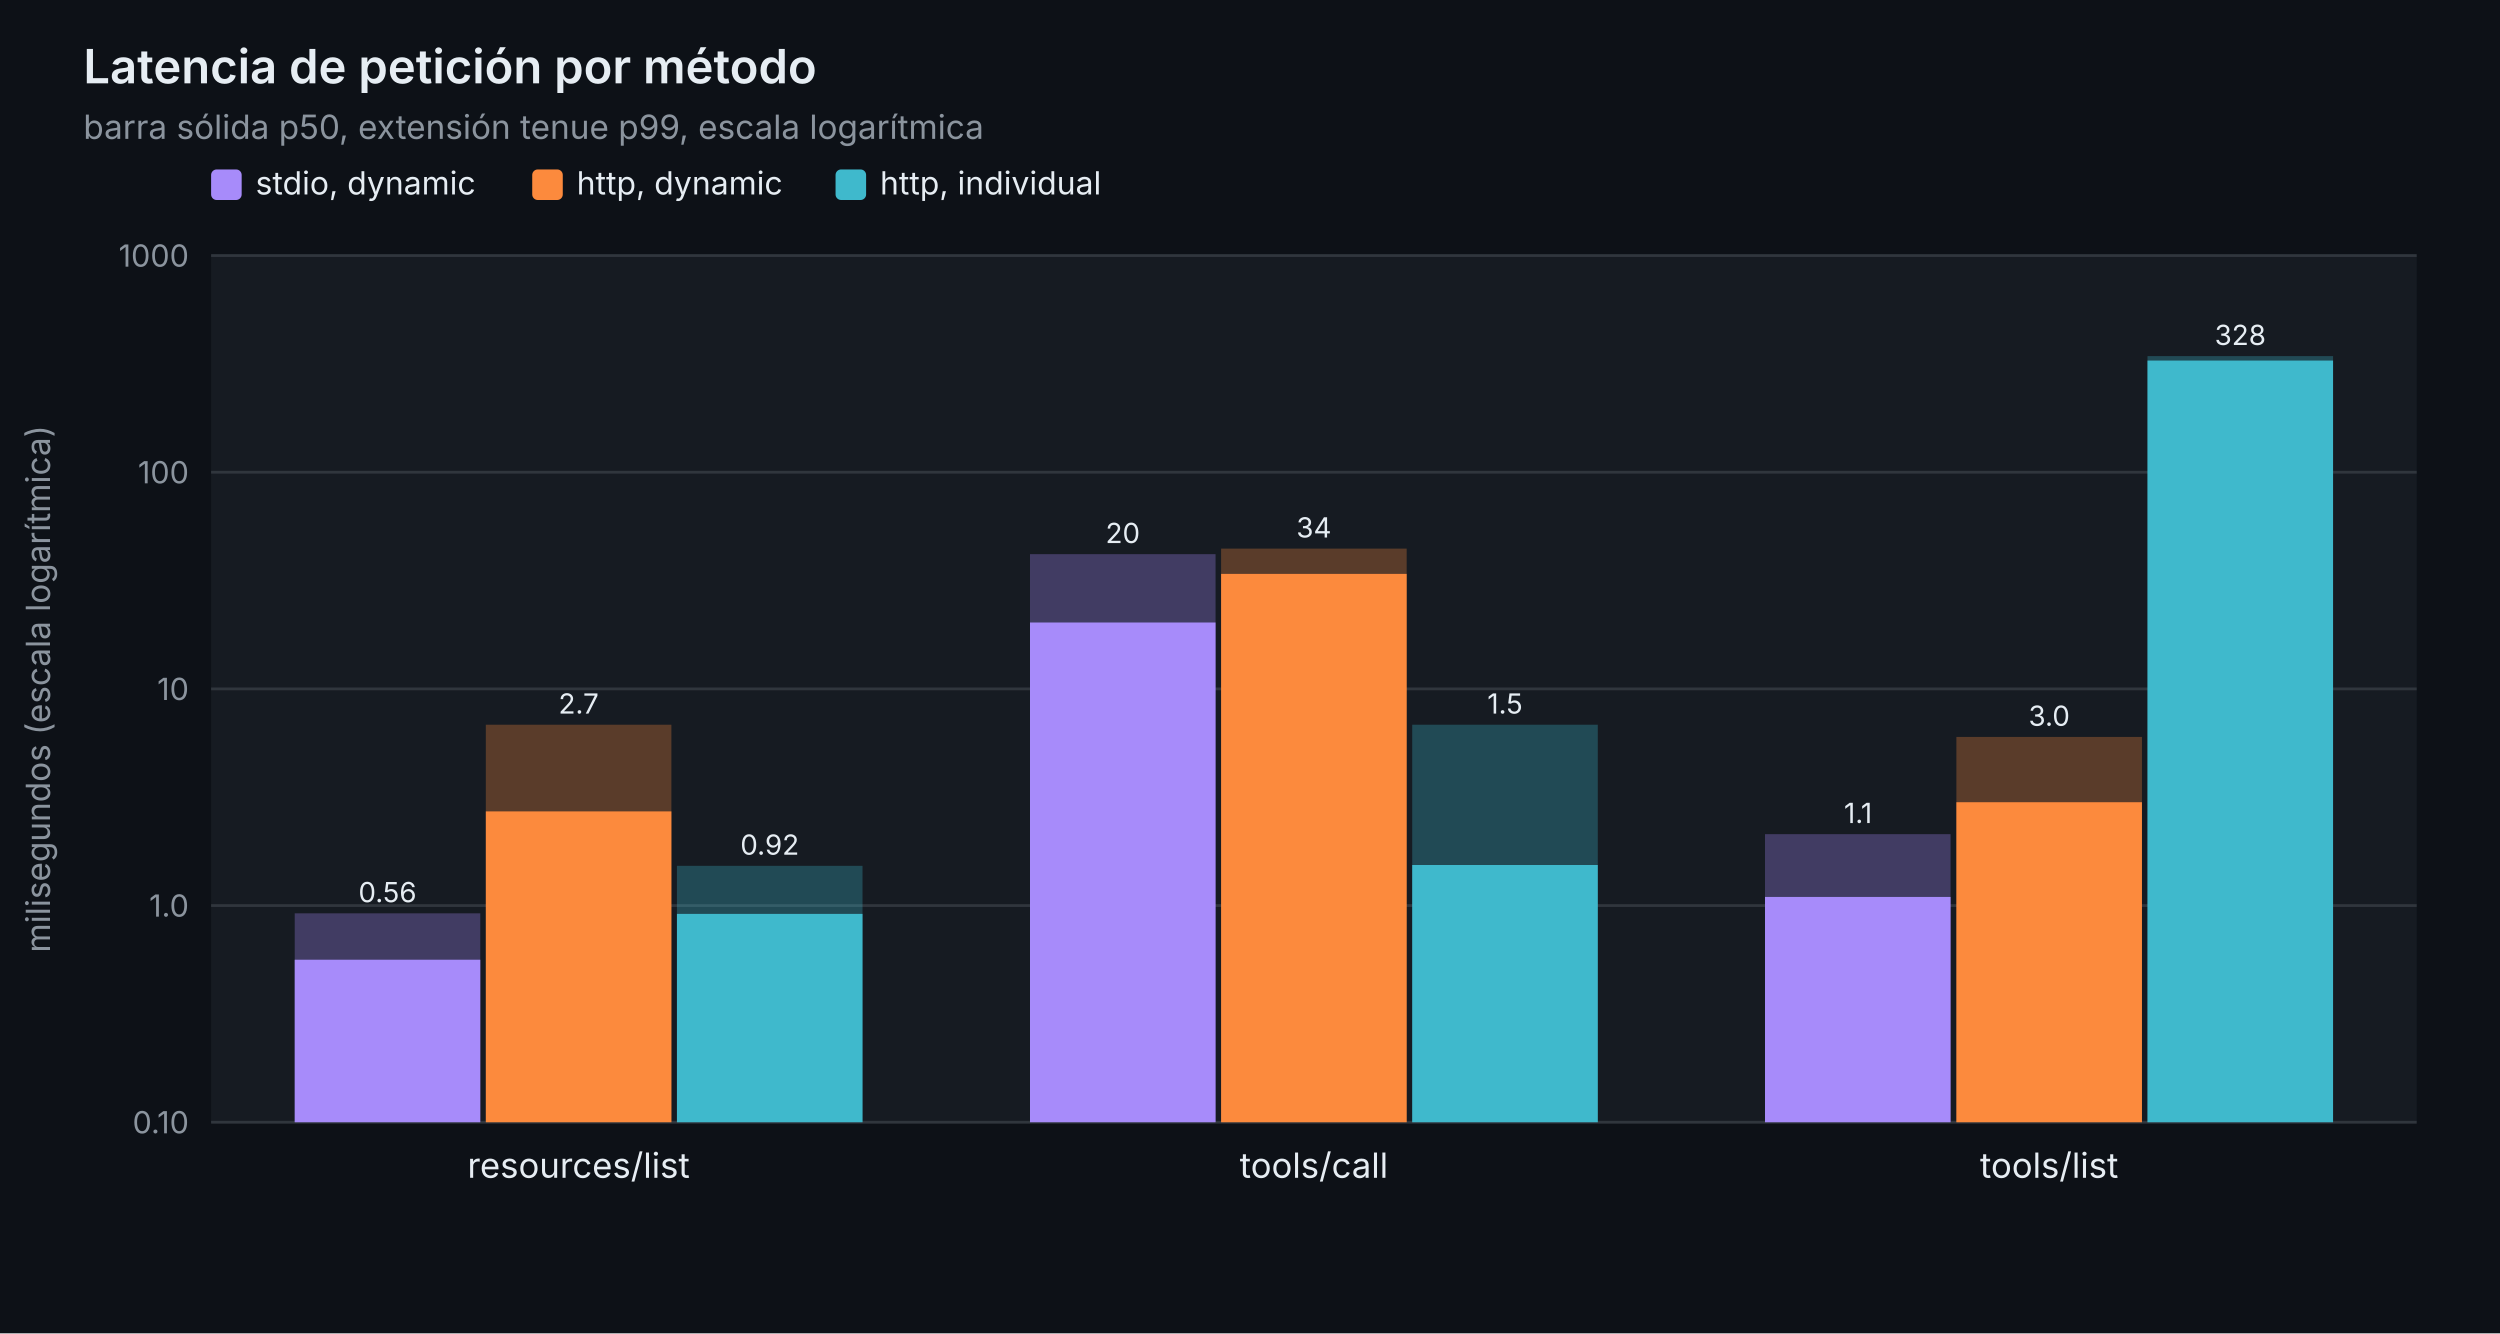
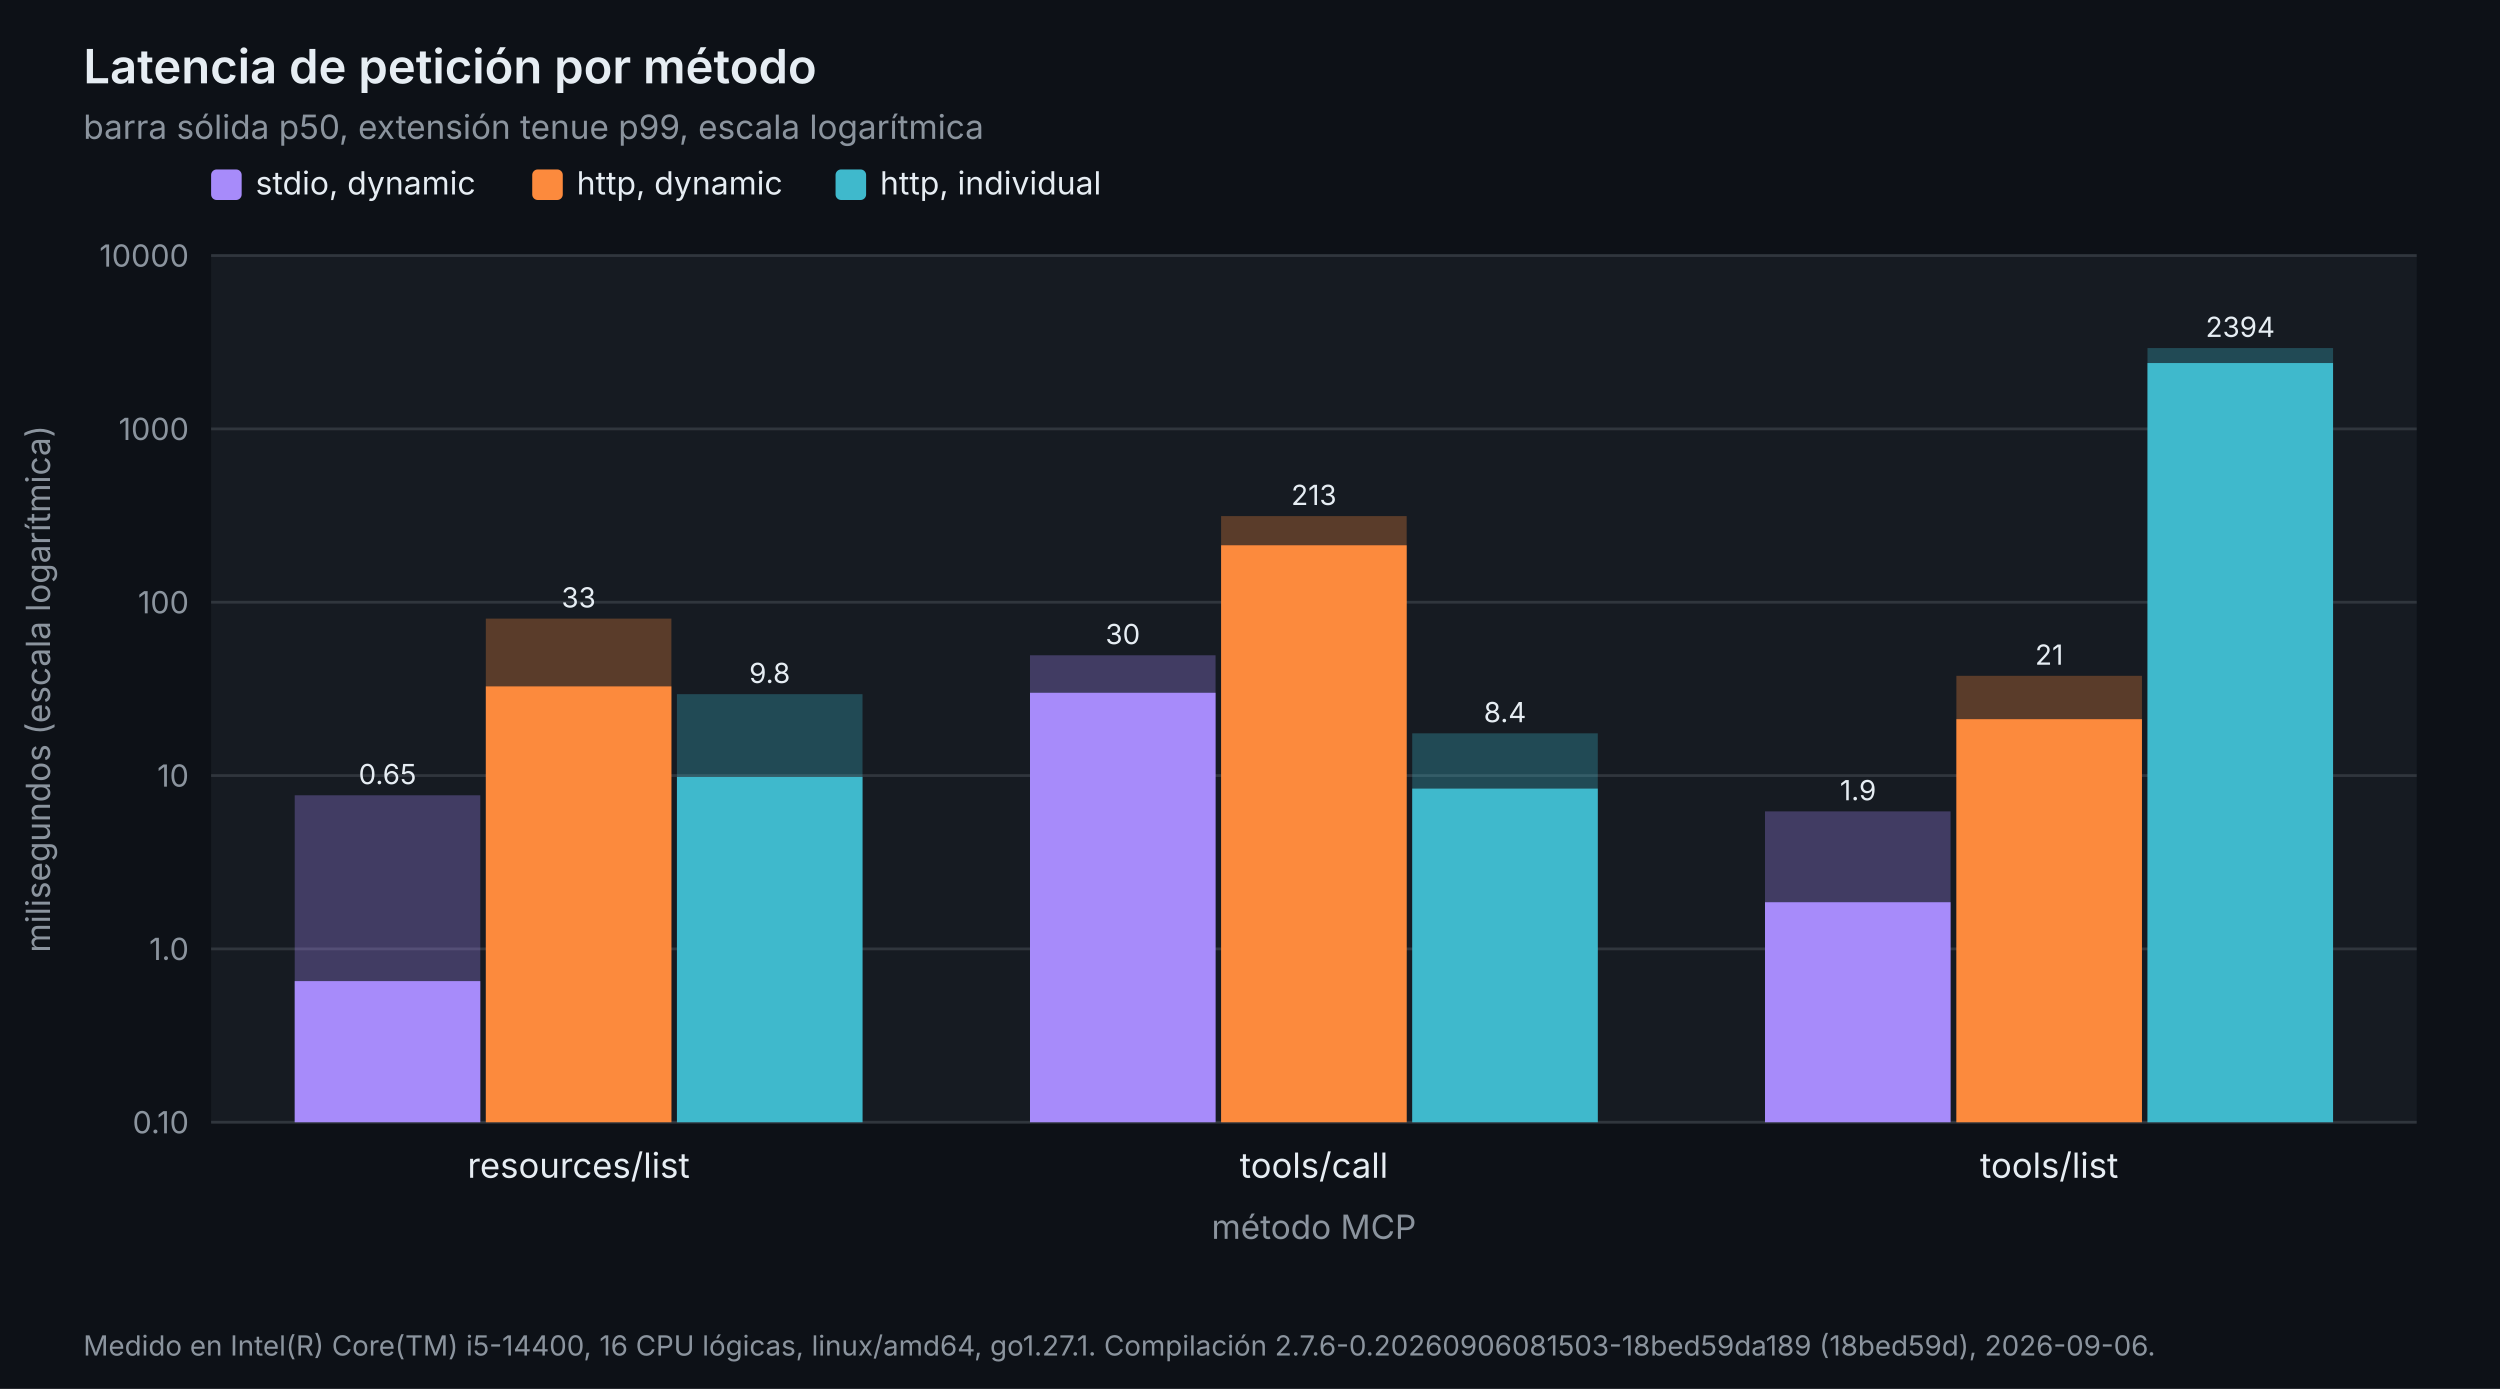
- <svg xmlns="http://www.w3.org/2000/svg" viewBox="0 0 900 480" width="900" height="480" role="img" aria-label="Latencia de petición por método. barra sólida p50, extensión tenue p99, escala logarítmica">
-   <rect width="900" height="480" fill="#0d1117" />
+ <svg xmlns="http://www.w3.org/2000/svg" viewBox="0 0 900 500" width="900" height="500" role="img" aria-label="Latencia de petición por método. barra sólida p50, extensión tenue p99, escala logarítmica. Medido en Intel(R) Core(TM) i5-14400, 16 CPU lógicas, linux/amd64, go1.27.1. Compilación 2.7.6-0.20260906081503-18bed59da189 (18bed59d), 2026-09-06.">
+   <rect width="900" height="500" fill="#0d1117" />
  <text x="30" y="30" font-family="ui-sans-serif,system-ui,-apple-system,Segoe UI,sans-serif" font-size="17" font-weight="600" fill="#e6edf3">Latencia de petición por método</text>
  <text x="30" y="50" font-family="ui-sans-serif,system-ui,-apple-system,Segoe UI,sans-serif" font-size="12" fill="#8b949e">barra sólida p50, extensión tenue p99, escala logarítmica</text>
  <rect x="76" y="92" width="794" height="312" fill="#161b22" />
  <rect x="76.0" y="61.0" width="11" height="11" rx="2" fill="#a78bfa" />
  <text x="92.0" y="70.0" font-family="ui-sans-serif,system-ui,-apple-system,Segoe UI,sans-serif" font-size="11.5" fill="#e6edf3">stdio, dynamic</text>
  <rect x="191.6" y="61.0" width="11" height="11" rx="2" fill="#fc8a3d" />
  <text x="207.6" y="70.0" font-family="ui-sans-serif,system-ui,-apple-system,Segoe UI,sans-serif" font-size="11.5" fill="#e6edf3">http, dynamic</text>
  <rect x="300.8" y="61.0" width="11" height="11" rx="2" fill="#3fb9cc" />
  <text x="316.8" y="70.0" font-family="ui-sans-serif,system-ui,-apple-system,Segoe UI,sans-serif" font-size="11.5" fill="#e6edf3">http, individual</text>
  <line x1="76" y1="404.0" x2="870" y2="404.0" stroke="#30363d" stroke-width="1" />
  <text x="68" y="408.0" font-family="ui-sans-serif,system-ui,-apple-system,Segoe UI,sans-serif" font-size="11" text-anchor="end" fill="#8b949e">0.10</text>
-   <line x1="76" y1="326.0" x2="870" y2="326.0" stroke="#30363d" stroke-width="1" />
-   <text x="68" y="330.0" font-family="ui-sans-serif,system-ui,-apple-system,Segoe UI,sans-serif" font-size="11" text-anchor="end" fill="#8b949e">1.0</text>
-   <line x1="76" y1="248.0" x2="870" y2="248.0" stroke="#30363d" stroke-width="1" />
-   <text x="68" y="252.0" font-family="ui-sans-serif,system-ui,-apple-system,Segoe UI,sans-serif" font-size="11" text-anchor="end" fill="#8b949e">10</text>
-   <line x1="76" y1="170.0" x2="870" y2="170.0" stroke="#30363d" stroke-width="1" />
-   <text x="68" y="174.0" font-family="ui-sans-serif,system-ui,-apple-system,Segoe UI,sans-serif" font-size="11" text-anchor="end" fill="#8b949e">100</text>
+   <line x1="76" y1="341.6" x2="870" y2="341.6" stroke="#30363d" stroke-width="1" />
+   <text x="68" y="345.6" font-family="ui-sans-serif,system-ui,-apple-system,Segoe UI,sans-serif" font-size="11" text-anchor="end" fill="#8b949e">1.0</text>
+   <line x1="76" y1="279.2" x2="870" y2="279.2" stroke="#30363d" stroke-width="1" />
+   <text x="68" y="283.2" font-family="ui-sans-serif,system-ui,-apple-system,Segoe UI,sans-serif" font-size="11" text-anchor="end" fill="#8b949e">10</text>
+   <line x1="76" y1="216.8" x2="870" y2="216.8" stroke="#30363d" stroke-width="1" />
+   <text x="68" y="220.8" font-family="ui-sans-serif,system-ui,-apple-system,Segoe UI,sans-serif" font-size="11" text-anchor="end" fill="#8b949e">100</text>
+   <line x1="76" y1="154.4" x2="870" y2="154.4" stroke="#30363d" stroke-width="1" />
+   <text x="68" y="158.4" font-family="ui-sans-serif,system-ui,-apple-system,Segoe UI,sans-serif" font-size="11" text-anchor="end" fill="#8b949e">1000</text>
  <line x1="76" y1="92.0" x2="870" y2="92.0" stroke="#30363d" stroke-width="1" />
-   <text x="68" y="96.0" font-family="ui-sans-serif,system-ui,-apple-system,Segoe UI,sans-serif" font-size="11" text-anchor="end" fill="#8b949e">1000</text>
+   <text x="68" y="96.0" font-family="ui-sans-serif,system-ui,-apple-system,Segoe UI,sans-serif" font-size="11" text-anchor="end" fill="#8b949e">10000</text>
  <text x="18" y="248.0" font-family="ui-sans-serif,system-ui,-apple-system,Segoe UI,sans-serif" font-size="12" fill="#8b949e" text-anchor="middle" transform="rotate(-90 18 248.0)">milisegundos (escala logarítmica)</text>
-   <rect x="106.1" y="328.8" width="66.8" height="75.2" fill="#a78bfa" fill-opacity="0.3" />
-   <rect x="106.1" y="345.5" width="66.8" height="58.5" fill="#a78bfa" />
-   <text x="139.5" y="324.8" font-family="ui-sans-serif,system-ui,-apple-system,Segoe UI,sans-serif" font-size="10" text-anchor="middle" fill="#e6edf3">0.56</text>
-   <rect x="174.9" y="260.9" width="66.8" height="143.1" fill="#fc8a3d" fill-opacity="0.3" />
-   <rect x="174.9" y="292.1" width="66.8" height="111.9" fill="#fc8a3d" />
-   <text x="208.3" y="256.9" font-family="ui-sans-serif,system-ui,-apple-system,Segoe UI,sans-serif" font-size="10" text-anchor="middle" fill="#e6edf3">2.7</text>
-   <rect x="243.7" y="311.7" width="66.8" height="92.3" fill="#3fb9cc" fill-opacity="0.3" />
-   <rect x="243.7" y="329.0" width="66.8" height="75.0" fill="#3fb9cc" />
-   <text x="277.1" y="307.7" font-family="ui-sans-serif,system-ui,-apple-system,Segoe UI,sans-serif" font-size="10" text-anchor="middle" fill="#e6edf3">0.92</text>
+   <text x="473.0" y="446" font-family="ui-sans-serif,system-ui,-apple-system,Segoe UI,sans-serif" font-size="12" text-anchor="middle" fill="#8b949e">método MCP</text>
+   <text x="30" y="488" font-family="ui-sans-serif,system-ui,-apple-system,Segoe UI,sans-serif" font-size="10" fill="#8b949e">Medido en Intel(R) Core(TM) i5-14400, 16 CPU lógicas, linux/amd64, go1.27.1. Compilación 2.7.6-0.20260906081503-18bed59da189 (18bed59d), 2026-09-06.</text>
+   <rect x="106.1" y="286.3" width="66.8" height="117.7" fill="#a78bfa" fill-opacity="0.3" />
+   <rect x="106.1" y="353.2" width="66.8" height="50.8" fill="#a78bfa" />
+   <text x="139.5" y="282.3" font-family="ui-sans-serif,system-ui,-apple-system,Segoe UI,sans-serif" font-size="10" text-anchor="middle" fill="#e6edf3">0.65</text>
+   <rect x="174.9" y="222.7" width="66.8" height="181.3" fill="#fc8a3d" fill-opacity="0.3" />
+   <rect x="174.9" y="247.1" width="66.8" height="156.9" fill="#fc8a3d" />
+   <text x="208.3" y="218.7" font-family="ui-sans-serif,system-ui,-apple-system,Segoe UI,sans-serif" font-size="10" text-anchor="middle" fill="#e6edf3">33</text>
+   <rect x="243.7" y="249.9" width="66.8" height="154.1" fill="#3fb9cc" fill-opacity="0.3" />
+   <rect x="243.7" y="279.7" width="66.8" height="124.3" fill="#3fb9cc" />
+   <text x="277.1" y="245.9" font-family="ui-sans-serif,system-ui,-apple-system,Segoe UI,sans-serif" font-size="10" text-anchor="middle" fill="#e6edf3">9.8</text>
  <text x="208.3" y="424" font-family="ui-sans-serif,system-ui,-apple-system,Segoe UI,sans-serif" font-size="12.5" text-anchor="middle" fill="#e6edf3">resources/list</text>
-   <rect x="370.8" y="199.5" width="66.8" height="204.5" fill="#a78bfa" fill-opacity="0.3" />
-   <rect x="370.8" y="224.1" width="66.8" height="179.9" fill="#a78bfa" />
-   <text x="404.2" y="195.5" font-family="ui-sans-serif,system-ui,-apple-system,Segoe UI,sans-serif" font-size="10" text-anchor="middle" fill="#e6edf3">20</text>
-   <rect x="439.6" y="197.5" width="66.8" height="206.5" fill="#fc8a3d" fill-opacity="0.3" />
-   <rect x="439.6" y="206.6" width="66.8" height="197.4" fill="#fc8a3d" />
-   <text x="473.0" y="193.5" font-family="ui-sans-serif,system-ui,-apple-system,Segoe UI,sans-serif" font-size="10" text-anchor="middle" fill="#e6edf3">34</text>
-   <rect x="508.4" y="260.9" width="66.8" height="143.1" fill="#3fb9cc" fill-opacity="0.3" />
-   <rect x="508.4" y="311.4" width="66.8" height="92.6" fill="#3fb9cc" />
-   <text x="541.8" y="256.9" font-family="ui-sans-serif,system-ui,-apple-system,Segoe UI,sans-serif" font-size="10" text-anchor="middle" fill="#e6edf3">1.5</text>
+   <rect x="370.8" y="235.9" width="66.8" height="168.1" fill="#a78bfa" fill-opacity="0.3" />
+   <rect x="370.8" y="249.4" width="66.8" height="154.6" fill="#a78bfa" />
+   <text x="404.2" y="231.9" font-family="ui-sans-serif,system-ui,-apple-system,Segoe UI,sans-serif" font-size="10" text-anchor="middle" fill="#e6edf3">30</text>
+   <rect x="439.6" y="185.8" width="66.8" height="218.2" fill="#fc8a3d" fill-opacity="0.3" />
+   <rect x="439.6" y="196.3" width="66.8" height="207.7" fill="#fc8a3d" />
+   <text x="473.0" y="181.8" font-family="ui-sans-serif,system-ui,-apple-system,Segoe UI,sans-serif" font-size="10" text-anchor="middle" fill="#e6edf3">213</text>
+   <rect x="508.4" y="264.0" width="66.8" height="140.0" fill="#3fb9cc" fill-opacity="0.3" />
+   <rect x="508.4" y="283.9" width="66.8" height="120.1" fill="#3fb9cc" />
+   <text x="541.8" y="260.0" font-family="ui-sans-serif,system-ui,-apple-system,Segoe UI,sans-serif" font-size="10" text-anchor="middle" fill="#e6edf3">8.4</text>
  <text x="473.0" y="424" font-family="ui-sans-serif,system-ui,-apple-system,Segoe UI,sans-serif" font-size="12.5" text-anchor="middle" fill="#e6edf3">tools/call</text>
-   <rect x="635.4" y="300.3" width="66.8" height="103.7" fill="#a78bfa" fill-opacity="0.3" />
-   <rect x="635.4" y="322.9" width="66.8" height="81.1" fill="#a78bfa" />
-   <text x="668.9" y="296.3" font-family="ui-sans-serif,system-ui,-apple-system,Segoe UI,sans-serif" font-size="10" text-anchor="middle" fill="#e6edf3">1.1</text>
-   <rect x="704.3" y="265.3" width="66.8" height="138.7" fill="#fc8a3d" fill-opacity="0.3" />
-   <rect x="704.3" y="288.8" width="66.8" height="115.2" fill="#fc8a3d" />
-   <text x="737.7" y="261.3" font-family="ui-sans-serif,system-ui,-apple-system,Segoe UI,sans-serif" font-size="10" text-anchor="middle" fill="#e6edf3">3.0</text>
-   <rect x="773.1" y="128.2" width="66.8" height="275.8" fill="#3fb9cc" fill-opacity="0.3" />
-   <rect x="773.1" y="129.8" width="66.8" height="274.2" fill="#3fb9cc" />
-   <text x="806.5" y="124.2" font-family="ui-sans-serif,system-ui,-apple-system,Segoe UI,sans-serif" font-size="10" text-anchor="middle" fill="#e6edf3">328</text>
+   <rect x="635.4" y="292.1" width="66.8" height="111.9" fill="#a78bfa" fill-opacity="0.3" />
+   <rect x="635.4" y="324.8" width="66.8" height="79.2" fill="#a78bfa" />
+   <text x="668.9" y="288.1" font-family="ui-sans-serif,system-ui,-apple-system,Segoe UI,sans-serif" font-size="10" text-anchor="middle" fill="#e6edf3">1.9</text>
+   <rect x="704.3" y="243.3" width="66.8" height="160.7" fill="#fc8a3d" fill-opacity="0.3" />
+   <rect x="704.3" y="258.9" width="66.8" height="145.1" fill="#fc8a3d" />
+   <text x="737.7" y="239.3" font-family="ui-sans-serif,system-ui,-apple-system,Segoe UI,sans-serif" font-size="10" text-anchor="middle" fill="#e6edf3">21</text>
+   <rect x="773.1" y="125.3" width="66.8" height="278.7" fill="#3fb9cc" fill-opacity="0.3" />
+   <rect x="773.1" y="130.7" width="66.8" height="273.3" fill="#3fb9cc" />
+   <text x="806.5" y="121.3" font-family="ui-sans-serif,system-ui,-apple-system,Segoe UI,sans-serif" font-size="10" text-anchor="middle" fill="#e6edf3">2394</text>
  <text x="737.7" y="424" font-family="ui-sans-serif,system-ui,-apple-system,Segoe UI,sans-serif" font-size="12.5" text-anchor="middle" fill="#e6edf3">tools/list</text>
</svg>
